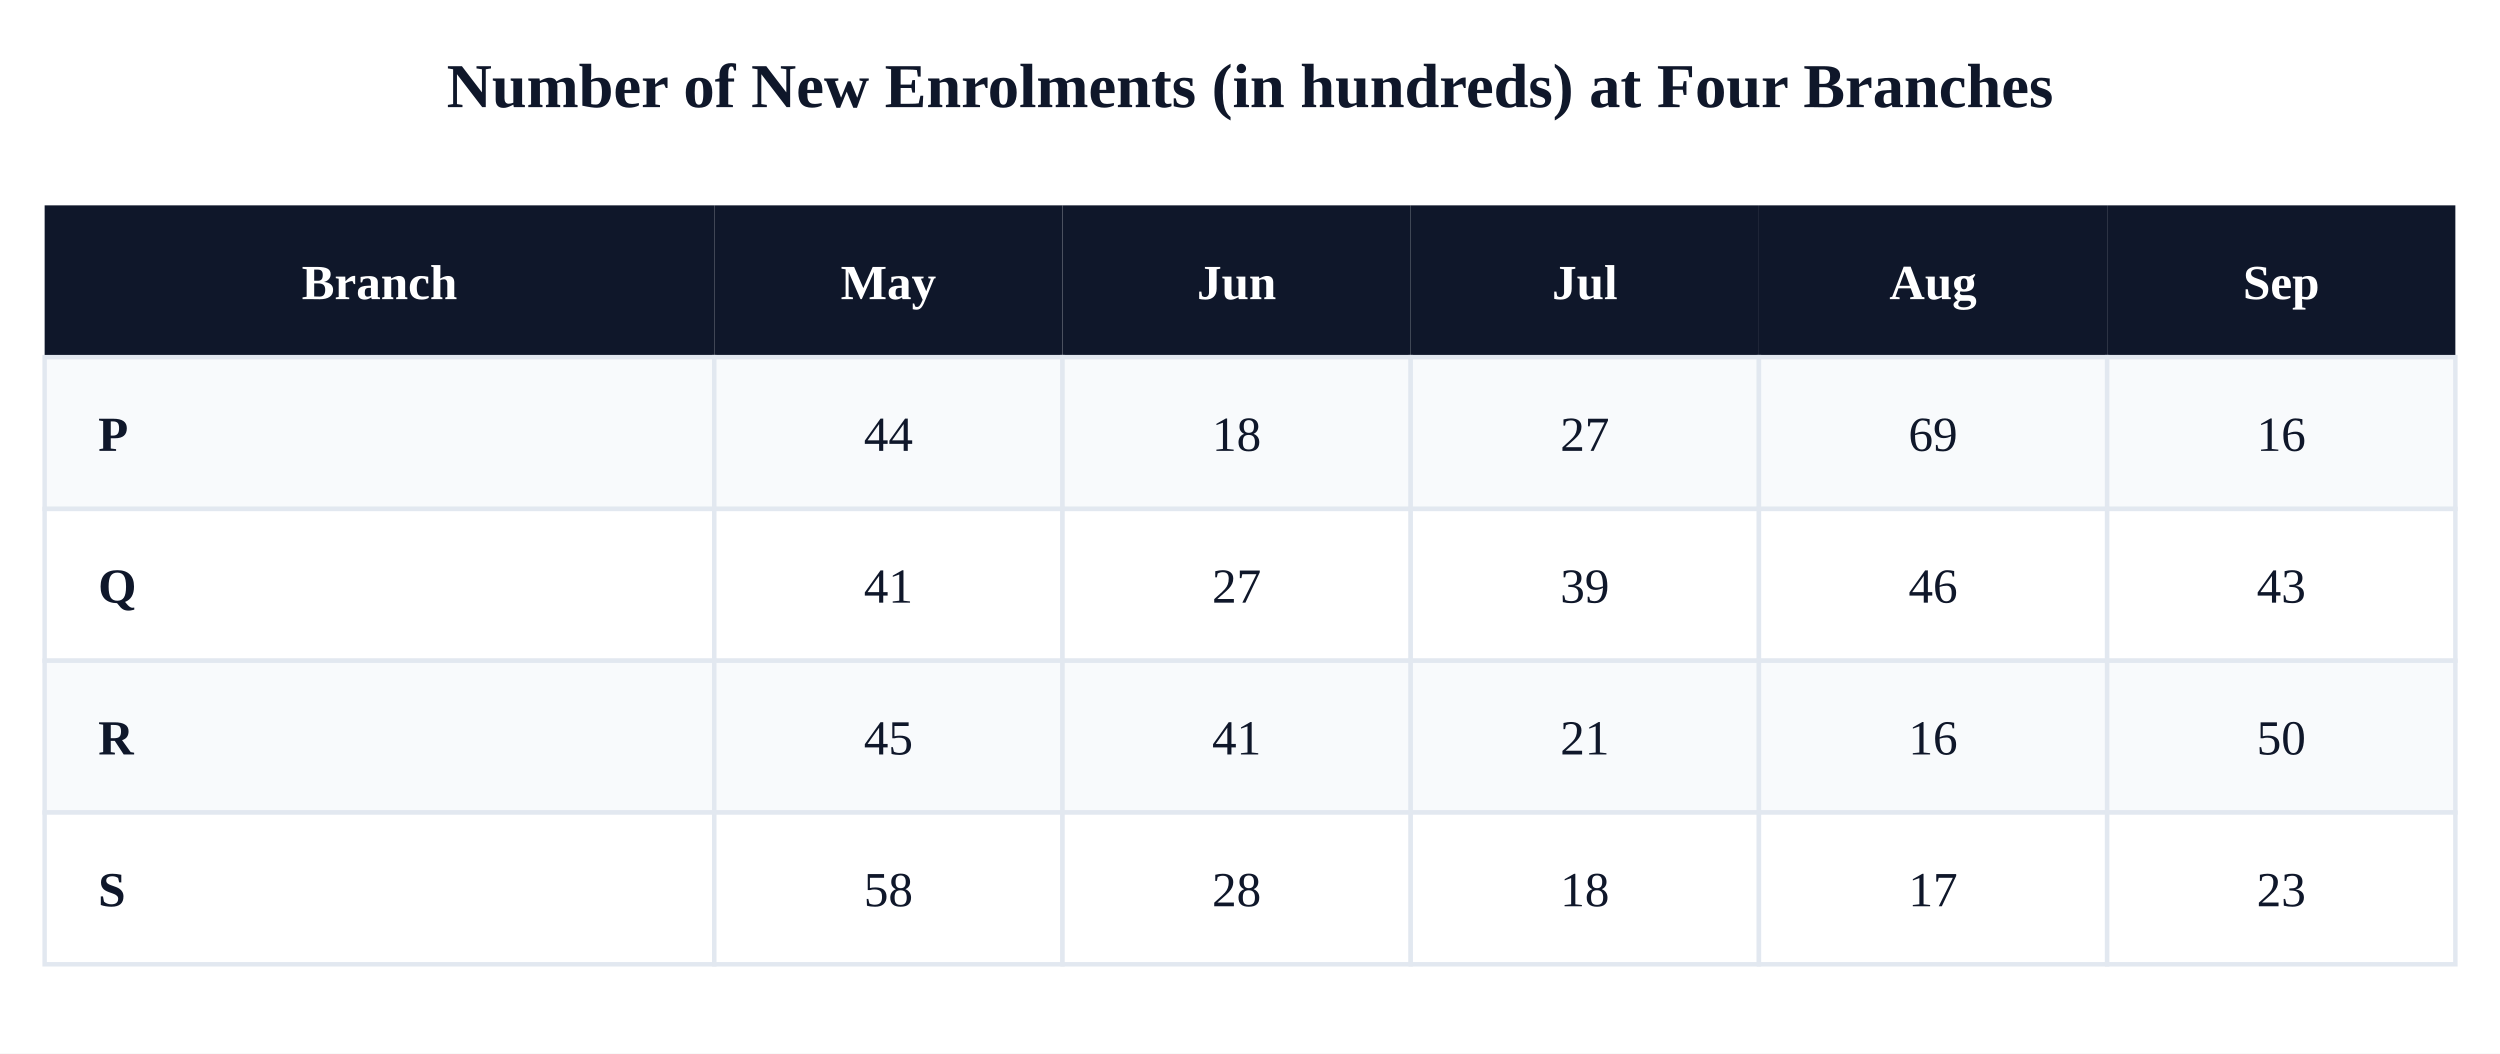
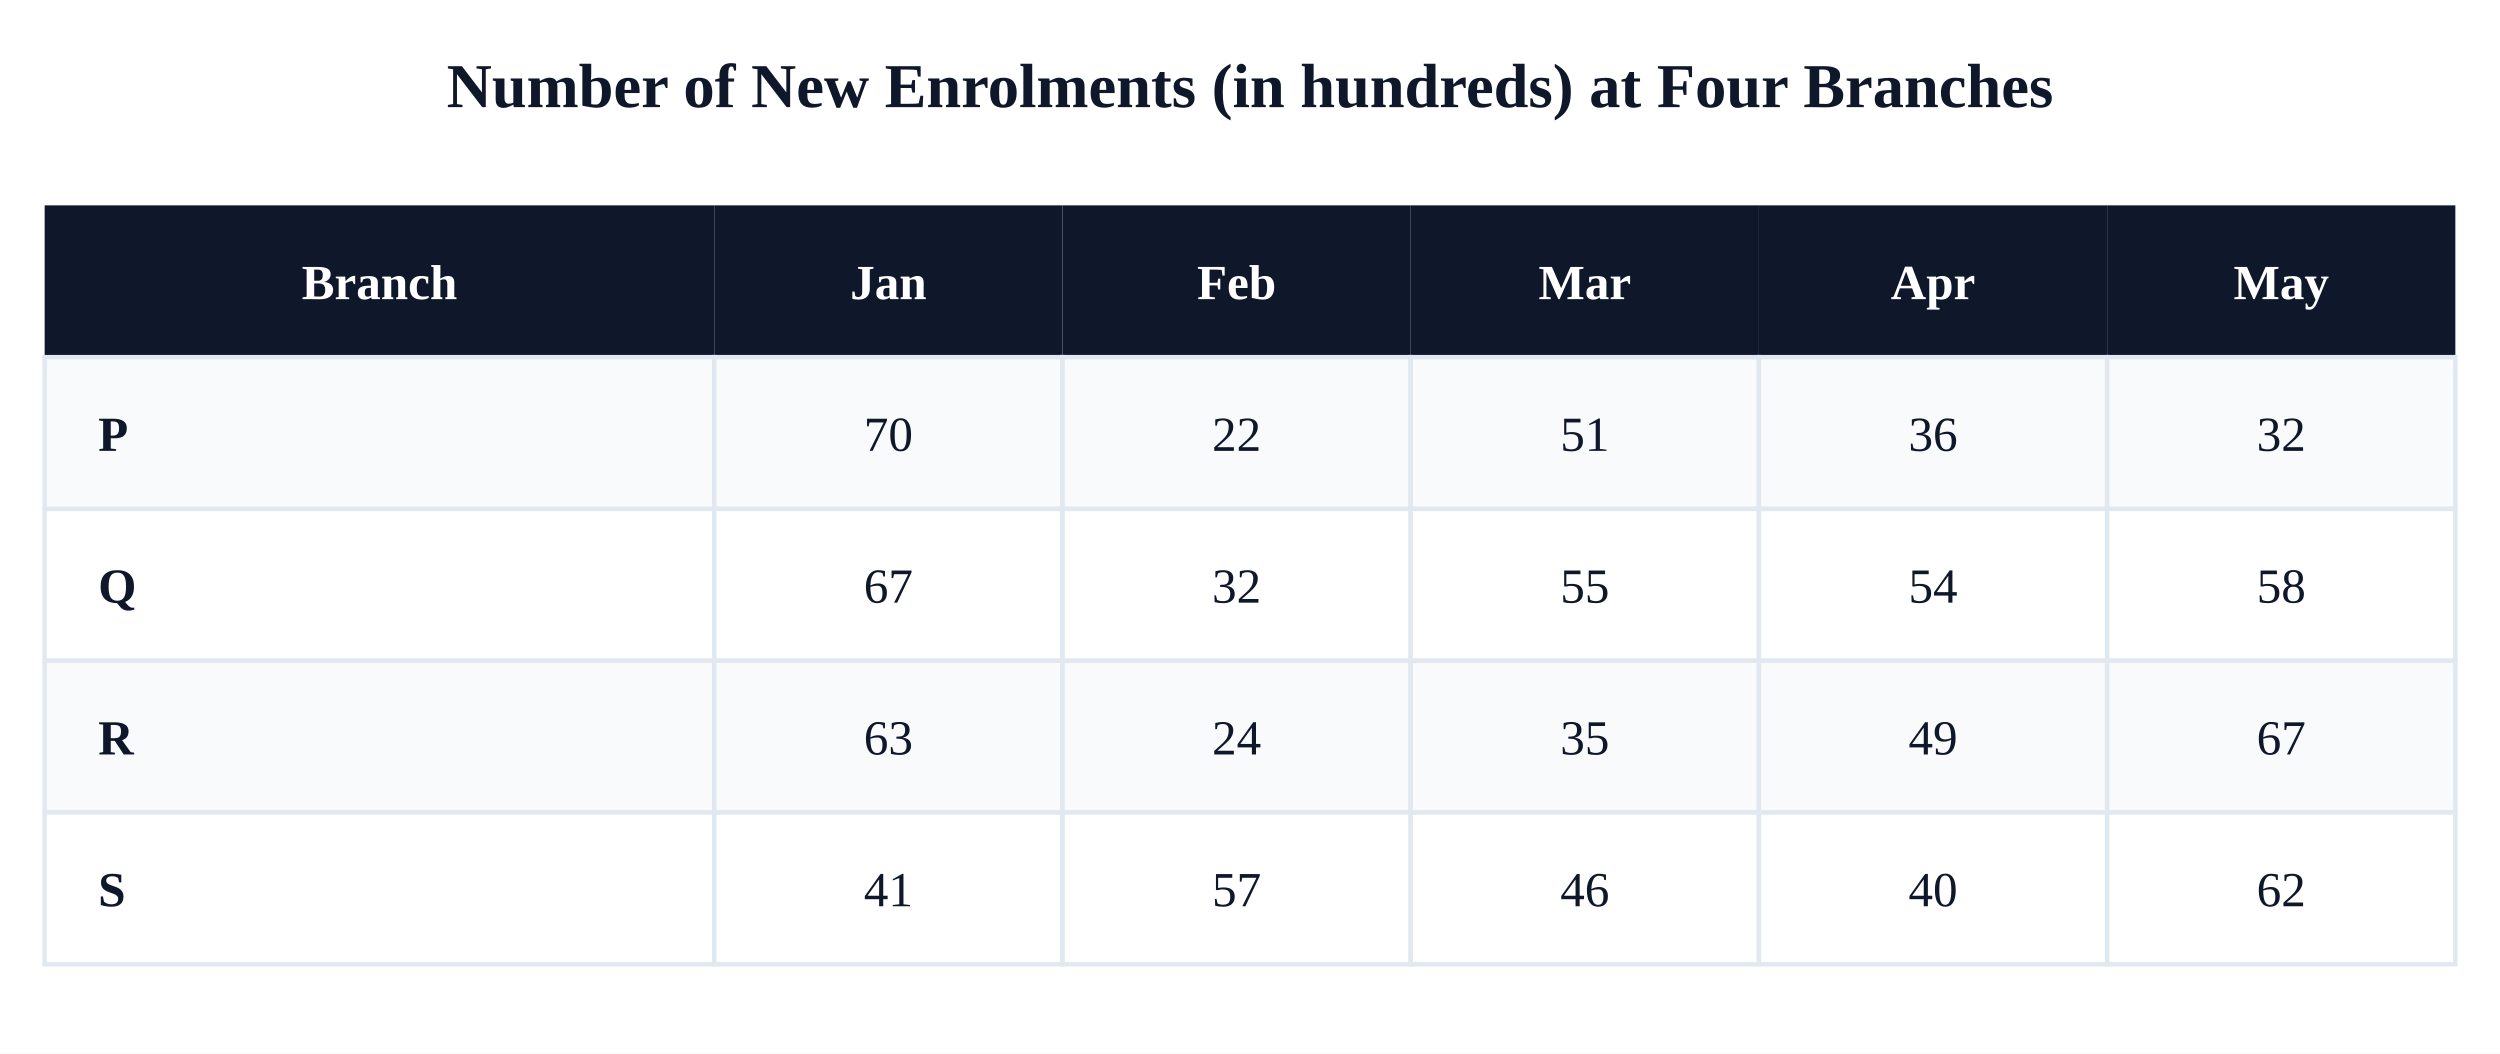
<svg xmlns="http://www.w3.org/2000/svg" viewBox="0 0 560 236">
  <rect width="560" height="236" fill="#ffffff" />
  <text x="280" y="24" font-size="14" text-anchor="middle" fill="#0f172a" font-weight="700">Number of New Enrolments (in hundreds) at Four Branches</text>
  <rect x="10" y="46" width="150" height="34" fill="#0f172a" />
  <text x="85" y="67" font-size="11" text-anchor="middle" fill="#fff" font-weight="700">Branch</text>
  <rect x="160" y="46" width="78" height="34" fill="#0f172a" />
-   <text x="199" y="67" font-size="11" text-anchor="middle" fill="#fff" font-weight="700">May</text>
+   <text x="199" y="67" font-size="11" text-anchor="middle" fill="#fff" font-weight="700">Jan</text>
  <rect x="238" y="46" width="78" height="34" fill="#0f172a" />
-   <text x="277" y="67" font-size="11" text-anchor="middle" fill="#fff" font-weight="700">Jun</text>
+   <text x="277" y="67" font-size="11" text-anchor="middle" fill="#fff" font-weight="700">Feb</text>
  <rect x="316" y="46" width="78" height="34" fill="#0f172a" />
-   <text x="355" y="67" font-size="11" text-anchor="middle" fill="#fff" font-weight="700">Jul</text>
+   <text x="355" y="67" font-size="11" text-anchor="middle" fill="#fff" font-weight="700">Mar</text>
  <rect x="394" y="46" width="78" height="34" fill="#0f172a" />
-   <text x="433" y="67" font-size="11" text-anchor="middle" fill="#fff" font-weight="700">Aug</text>
+   <text x="433" y="67" font-size="11" text-anchor="middle" fill="#fff" font-weight="700">Apr</text>
  <rect x="472" y="46" width="78" height="34" fill="#0f172a" />
-   <text x="511" y="67" font-size="11" text-anchor="middle" fill="#fff" font-weight="700">Sep</text>
+   <text x="511" y="67" font-size="11" text-anchor="middle" fill="#fff" font-weight="700">May</text>
  <rect x="10" y="80" width="150" height="34" fill="#f8fafc" stroke="#e2e8f0" />
  <text x="22" y="101" font-size="11" text-anchor="start" fill="#0f172a" font-weight="600">P</text>
  <rect x="160" y="80" width="78" height="34" fill="#f8fafc" stroke="#e2e8f0" />
-   <text x="199" y="101" font-size="11" text-anchor="middle" fill="#0f172a">44</text>
+   <text x="199" y="101" font-size="11" text-anchor="middle" fill="#0f172a">70</text>
  <rect x="238" y="80" width="78" height="34" fill="#f8fafc" stroke="#e2e8f0" />
-   <text x="277" y="101" font-size="11" text-anchor="middle" fill="#0f172a">18</text>
+   <text x="277" y="101" font-size="11" text-anchor="middle" fill="#0f172a">22</text>
  <rect x="316" y="80" width="78" height="34" fill="#f8fafc" stroke="#e2e8f0" />
-   <text x="355" y="101" font-size="11" text-anchor="middle" fill="#0f172a">27</text>
+   <text x="355" y="101" font-size="11" text-anchor="middle" fill="#0f172a">51</text>
  <rect x="394" y="80" width="78" height="34" fill="#f8fafc" stroke="#e2e8f0" />
-   <text x="433" y="101" font-size="11" text-anchor="middle" fill="#0f172a">69</text>
+   <text x="433" y="101" font-size="11" text-anchor="middle" fill="#0f172a">36</text>
  <rect x="472" y="80" width="78" height="34" fill="#f8fafc" stroke="#e2e8f0" />
-   <text x="511" y="101" font-size="11" text-anchor="middle" fill="#0f172a">16</text>
+   <text x="511" y="101" font-size="11" text-anchor="middle" fill="#0f172a">32</text>
  <rect x="10" y="114" width="150" height="34" fill="#ffffff" stroke="#e2e8f0" />
  <text x="22" y="135" font-size="11" text-anchor="start" fill="#0f172a" font-weight="600">Q</text>
  <rect x="160" y="114" width="78" height="34" fill="#ffffff" stroke="#e2e8f0" />
-   <text x="199" y="135" font-size="11" text-anchor="middle" fill="#0f172a">41</text>
+   <text x="199" y="135" font-size="11" text-anchor="middle" fill="#0f172a">67</text>
  <rect x="238" y="114" width="78" height="34" fill="#ffffff" stroke="#e2e8f0" />
-   <text x="277" y="135" font-size="11" text-anchor="middle" fill="#0f172a">27</text>
+   <text x="277" y="135" font-size="11" text-anchor="middle" fill="#0f172a">32</text>
  <rect x="316" y="114" width="78" height="34" fill="#ffffff" stroke="#e2e8f0" />
-   <text x="355" y="135" font-size="11" text-anchor="middle" fill="#0f172a">39</text>
+   <text x="355" y="135" font-size="11" text-anchor="middle" fill="#0f172a">55</text>
  <rect x="394" y="114" width="78" height="34" fill="#ffffff" stroke="#e2e8f0" />
-   <text x="433" y="135" font-size="11" text-anchor="middle" fill="#0f172a">46</text>
+   <text x="433" y="135" font-size="11" text-anchor="middle" fill="#0f172a">54</text>
  <rect x="472" y="114" width="78" height="34" fill="#ffffff" stroke="#e2e8f0" />
-   <text x="511" y="135" font-size="11" text-anchor="middle" fill="#0f172a">43</text>
+   <text x="511" y="135" font-size="11" text-anchor="middle" fill="#0f172a">58</text>
  <rect x="10" y="148" width="150" height="34" fill="#f8fafc" stroke="#e2e8f0" />
  <text x="22" y="169" font-size="11" text-anchor="start" fill="#0f172a" font-weight="600">R</text>
  <rect x="160" y="148" width="78" height="34" fill="#f8fafc" stroke="#e2e8f0" />
-   <text x="199" y="169" font-size="11" text-anchor="middle" fill="#0f172a">45</text>
+   <text x="199" y="169" font-size="11" text-anchor="middle" fill="#0f172a">63</text>
  <rect x="238" y="148" width="78" height="34" fill="#f8fafc" stroke="#e2e8f0" />
-   <text x="277" y="169" font-size="11" text-anchor="middle" fill="#0f172a">41</text>
+   <text x="277" y="169" font-size="11" text-anchor="middle" fill="#0f172a">24</text>
  <rect x="316" y="148" width="78" height="34" fill="#f8fafc" stroke="#e2e8f0" />
-   <text x="355" y="169" font-size="11" text-anchor="middle" fill="#0f172a">21</text>
+   <text x="355" y="169" font-size="11" text-anchor="middle" fill="#0f172a">35</text>
  <rect x="394" y="148" width="78" height="34" fill="#f8fafc" stroke="#e2e8f0" />
-   <text x="433" y="169" font-size="11" text-anchor="middle" fill="#0f172a">16</text>
+   <text x="433" y="169" font-size="11" text-anchor="middle" fill="#0f172a">49</text>
  <rect x="472" y="148" width="78" height="34" fill="#f8fafc" stroke="#e2e8f0" />
-   <text x="511" y="169" font-size="11" text-anchor="middle" fill="#0f172a">50</text>
+   <text x="511" y="169" font-size="11" text-anchor="middle" fill="#0f172a">67</text>
  <rect x="10" y="182" width="150" height="34" fill="#ffffff" stroke="#e2e8f0" />
  <text x="22" y="203" font-size="11" text-anchor="start" fill="#0f172a" font-weight="600">S</text>
  <rect x="160" y="182" width="78" height="34" fill="#ffffff" stroke="#e2e8f0" />
-   <text x="199" y="203" font-size="11" text-anchor="middle" fill="#0f172a">58</text>
+   <text x="199" y="203" font-size="11" text-anchor="middle" fill="#0f172a">41</text>
  <rect x="238" y="182" width="78" height="34" fill="#ffffff" stroke="#e2e8f0" />
-   <text x="277" y="203" font-size="11" text-anchor="middle" fill="#0f172a">28</text>
+   <text x="277" y="203" font-size="11" text-anchor="middle" fill="#0f172a">57</text>
  <rect x="316" y="182" width="78" height="34" fill="#ffffff" stroke="#e2e8f0" />
-   <text x="355" y="203" font-size="11" text-anchor="middle" fill="#0f172a">18</text>
+   <text x="355" y="203" font-size="11" text-anchor="middle" fill="#0f172a">46</text>
  <rect x="394" y="182" width="78" height="34" fill="#ffffff" stroke="#e2e8f0" />
-   <text x="433" y="203" font-size="11" text-anchor="middle" fill="#0f172a">17</text>
+   <text x="433" y="203" font-size="11" text-anchor="middle" fill="#0f172a">40</text>
  <rect x="472" y="182" width="78" height="34" fill="#ffffff" stroke="#e2e8f0" />
-   <text x="511" y="203" font-size="11" text-anchor="middle" fill="#0f172a">23</text>
+   <text x="511" y="203" font-size="11" text-anchor="middle" fill="#0f172a">62</text>
</svg>
